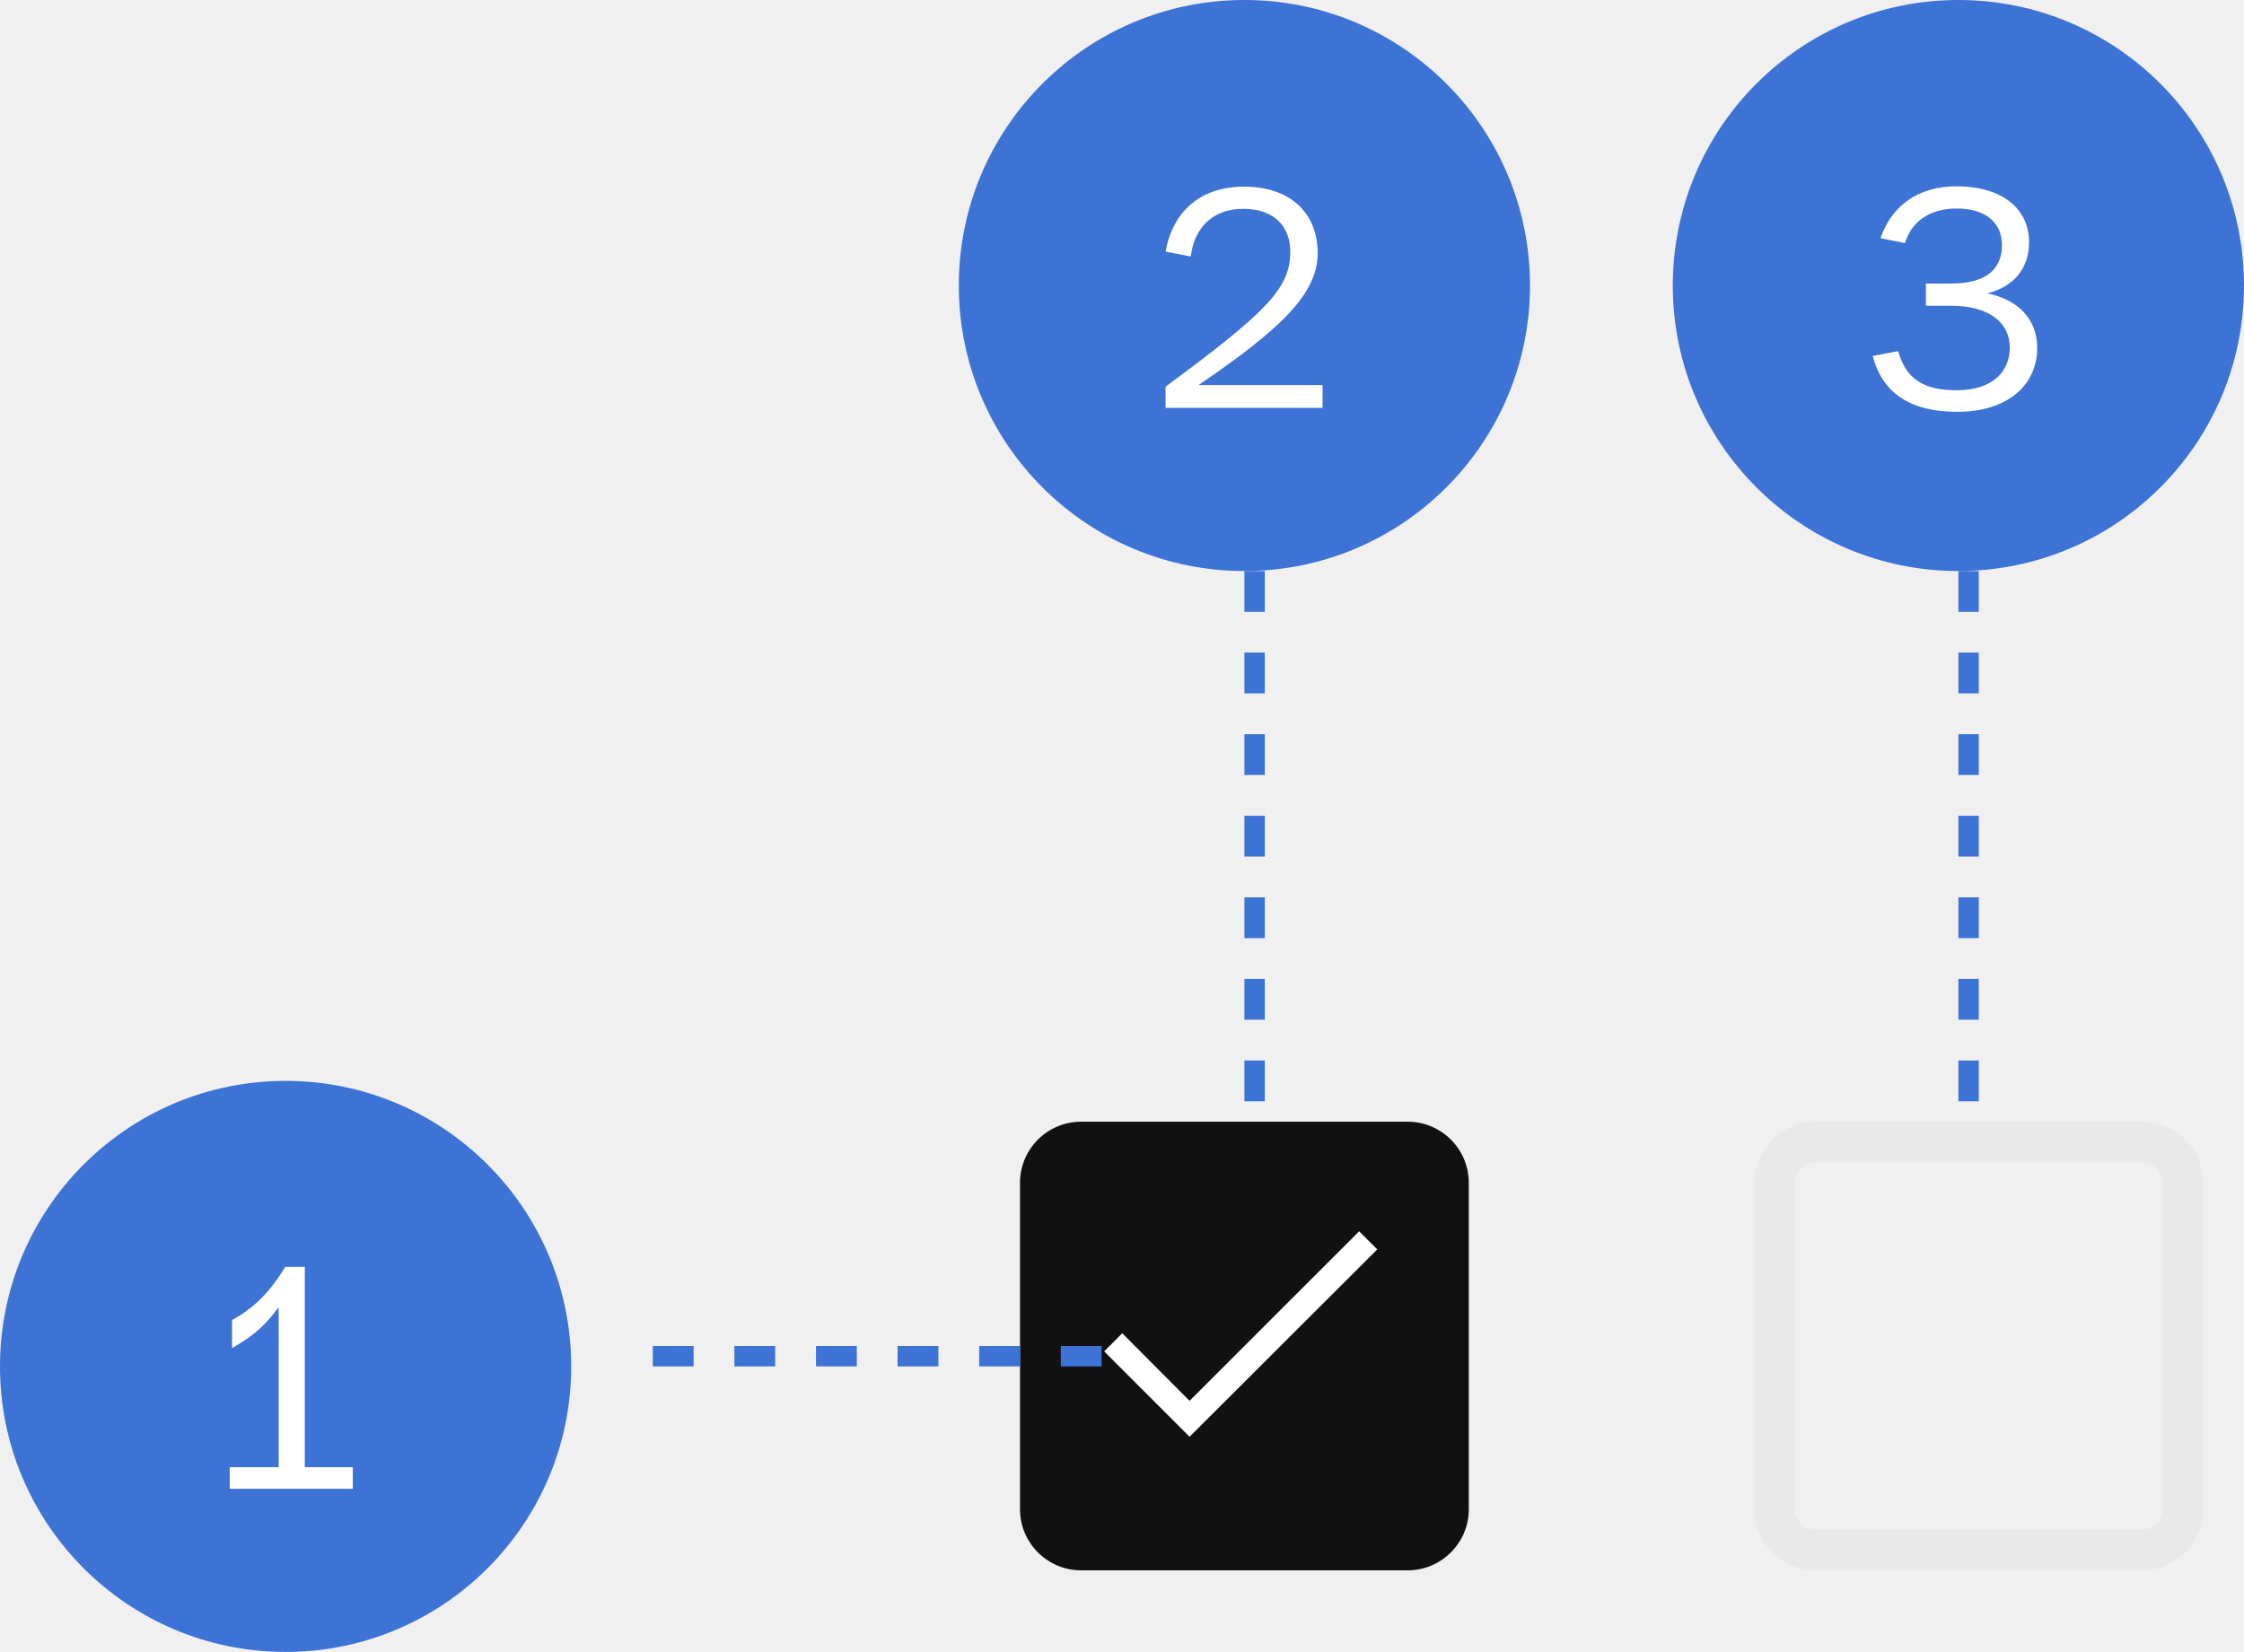
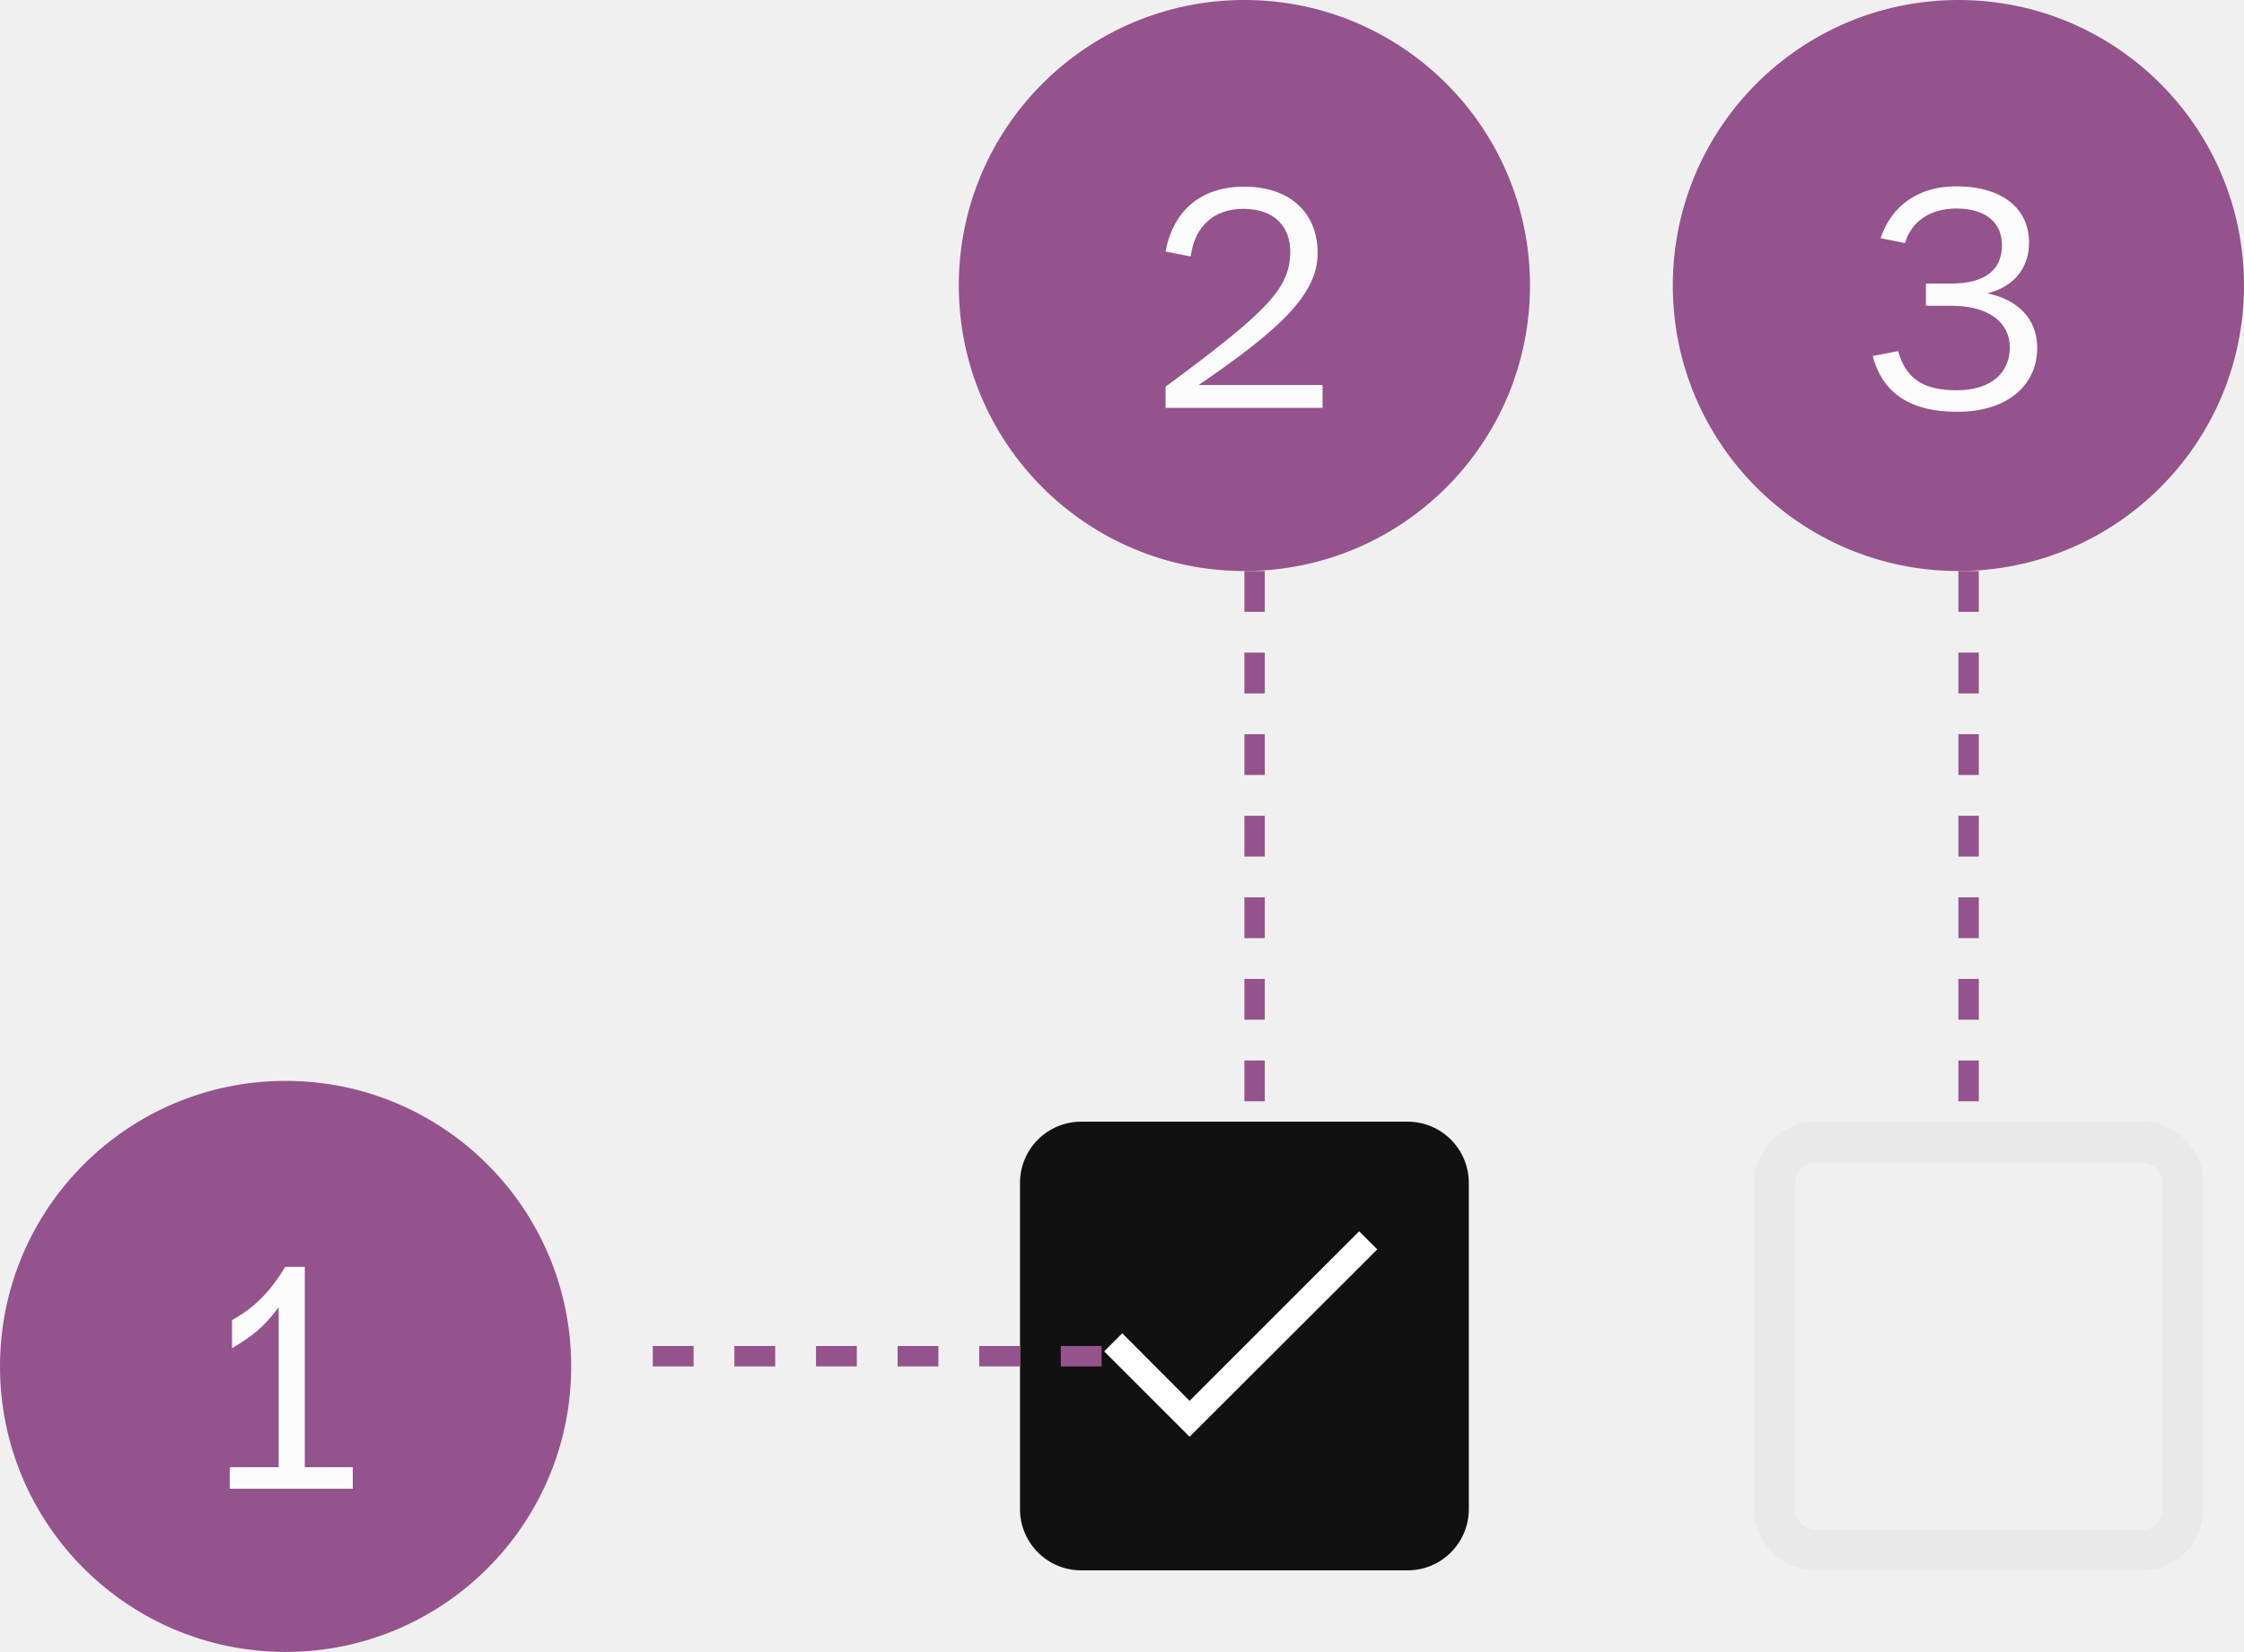
<svg xmlns="http://www.w3.org/2000/svg" width="110" height="81" viewBox="0 0 110 81" fill="none">
-   <rect x="47" width="28" height="28" rx="14" fill="#3D73D5" />
-   <path d="M64.832 20V18.88H58.752C62.72 16.176 64.592 14.432 64.592 12.416C64.592 10.448 63.248 9.152 60.992 9.152C58.8 9.152 57.488 10.4 57.136 12.336L58.368 12.576C58.56 11.056 59.552 10.24 60.944 10.24C62.528 10.24 63.248 11.168 63.248 12.336C63.248 14.144 62.112 15.28 57.136 18.96V20H64.832Z" fill="white" />
-   <line x1="61.5" y1="28" x2="61.5" y2="56" stroke="#3D73D5" stroke-dasharray="2 2" />
-   <rect x="82" width="28" height="28" rx="14" fill="#3D73D5" />
-   <path d="M95.944 20.192C98.472 20.192 99.864 18.832 99.864 17.056C99.864 15.648 98.92 14.688 97.416 14.384C98.728 14.064 99.464 13.136 99.464 11.888C99.464 10.288 98.232 9.136 95.88 9.136C94.12 9.136 92.744 10.016 92.184 11.68L93.384 11.92C93.688 10.88 94.584 10.224 95.912 10.224C97.288 10.224 98.136 10.88 98.136 12.016C98.136 13.248 97.288 13.904 95.64 13.904H94.408V14.992H95.64C97.512 14.992 98.52 15.824 98.52 17.04C98.52 18.208 97.688 19.136 95.912 19.136C94.248 19.136 93.416 18.544 93.048 17.216L91.8 17.456C92.296 19.344 93.72 20.192 95.944 20.192Z" fill="white" />
-   <line x1="96.5" y1="28" x2="96.5" y2="56" stroke="#3D73D5" stroke-dasharray="2 2" />
+   <rect x="47" width="28" height="28" rx="14" fill="#94538C" />
+   <path d="M64.832 20V18.88H58.752C62.72 16.176 64.592 14.432 64.592 12.416C64.592 10.448 63.248 9.152 60.992 9.152C58.8 9.152 57.488 10.4 57.136 12.336L58.368 12.576C58.56 11.056 59.552 10.24 60.944 10.24C62.528 10.24 63.248 11.168 63.248 12.336C63.248 14.144 62.112 15.28 57.136 18.96V20H64.832Z" fill="#FCFCFC" />
+   <line x1="61.5" y1="28" x2="61.5" y2="56" stroke="#94538C" stroke-dasharray="2 2" />
+   <rect x="82" width="28" height="28" rx="14" fill="#94538C" />
+   <path d="M95.944 20.192C98.472 20.192 99.864 18.832 99.864 17.056C99.864 15.648 98.92 14.688 97.416 14.384C98.728 14.064 99.464 13.136 99.464 11.888C99.464 10.288 98.232 9.136 95.88 9.136C94.12 9.136 92.744 10.016 92.184 11.68L93.384 11.92C93.688 10.88 94.584 10.224 95.912 10.224C97.288 10.224 98.136 10.88 98.136 12.016C98.136 13.248 97.288 13.904 95.64 13.904H94.408V14.992H95.64C97.512 14.992 98.52 15.824 98.52 17.04C98.52 18.208 97.688 19.136 95.912 19.136C94.248 19.136 93.416 18.544 93.048 17.216L91.8 17.456C92.296 19.344 93.72 20.192 95.944 20.192Z" fill="#FCFCFC" />
+   <line x1="96.5" y1="28" x2="96.5" y2="56" stroke="#94538C" stroke-dasharray="2 2" />
  <path d="M51 58C51 56.895 51.895 56 53 56H69C70.105 56 71 56.895 71 58V74C71 75.105 70.105 76 69 76H53C51.895 76 51 75.105 51 74V58Z" fill="#111111" />
  <path d="M58.312 70.45L54.125 66.263L55.013 65.375L58.312 68.688L66.625 60.375L67.513 61.263L58.312 70.45Z" fill="white" />
  <path d="M53 57H69V55H53V57ZM70 58V74H72V58H70ZM69 75H53V77H69V75ZM52 74V58H50V74H52ZM53 75C52.448 75 52 74.552 52 74H50C50 75.657 51.343 77 53 77V75ZM70 74C70 74.552 69.552 75 69 75V77C70.657 77 72 75.657 72 74H70ZM69 57C69.552 57 70 57.448 70 58H72C72 56.343 70.657 55 69 55V57ZM53 55C51.343 55 50 56.343 50 58H52C52 57.448 52.448 57 53 57V55Z" fill="#111111" />
  <path d="M89 57H105V55H89V57ZM106 58V74H108V58H106ZM105 75H89V77H105V75ZM88 74V58H86V74H88ZM89 75C88.448 75 88 74.552 88 74H86C86 75.657 87.343 77 89 77V75ZM106 74C106 74.552 105.552 75 105 75V77C106.657 77 108 75.657 108 74H106ZM105 57C105.552 57 106 57.448 106 58H108C108 56.343 106.657 55 105 55V57ZM89 55C87.343 55 86 56.343 86 58H88C88 57.448 88.448 57 89 57V55Z" fill="#E9E9E9" />
-   <rect y="53" width="28" height="28" rx="14" fill="#3D73D5" />
-   <path d="M17.293 73V71.944H14.941V62.12H13.981C13.293 63.256 12.541 64.088 11.373 64.728V66.104C12.893 65.24 13.277 64.552 13.661 64.104V71.944H11.261V73H17.293Z" fill="white" />
-   <line x1="32" y1="66.5" x2="54" y2="66.5" stroke="#3D73D5" stroke-dasharray="2 2" />
+   <rect y="53" width="28" height="28" rx="14" fill="#94538C" />
+   <path d="M17.293 73V71.944H14.941V62.12H13.981C13.293 63.256 12.541 64.088 11.373 64.728V66.104C12.893 65.24 13.277 64.552 13.661 64.104V71.944H11.261V73H17.293Z" fill="#FCFCFC" />
+   <line x1="32" y1="66.5" x2="54" y2="66.5" stroke="#94538C" stroke-dasharray="2 2" />
</svg>
